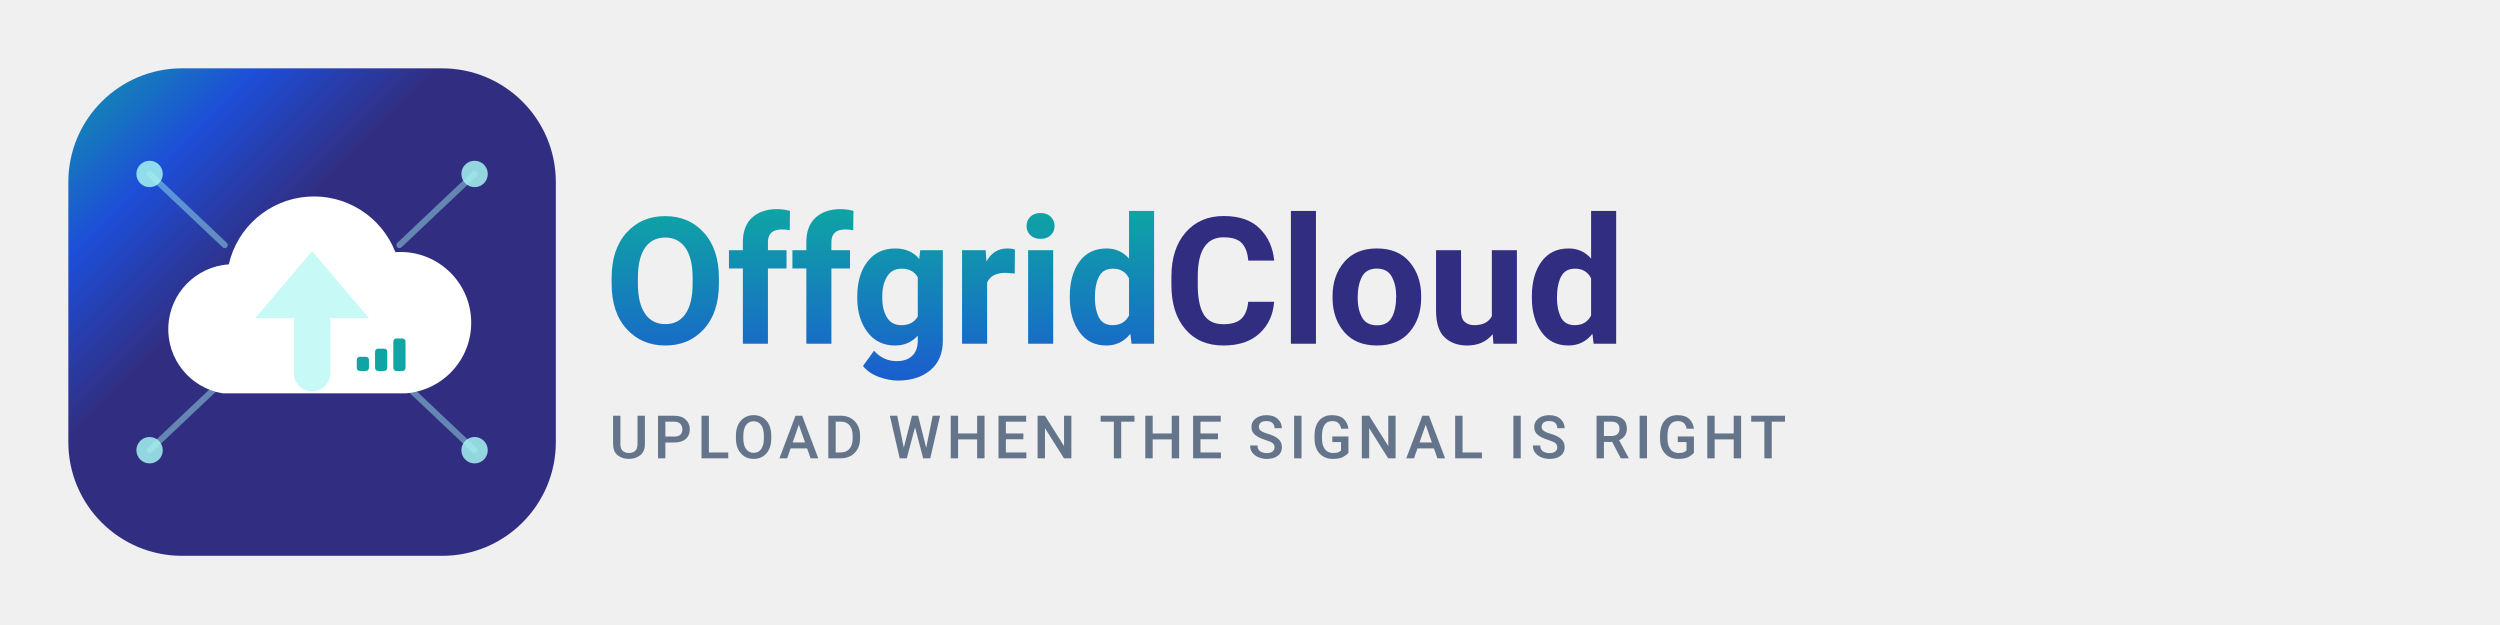
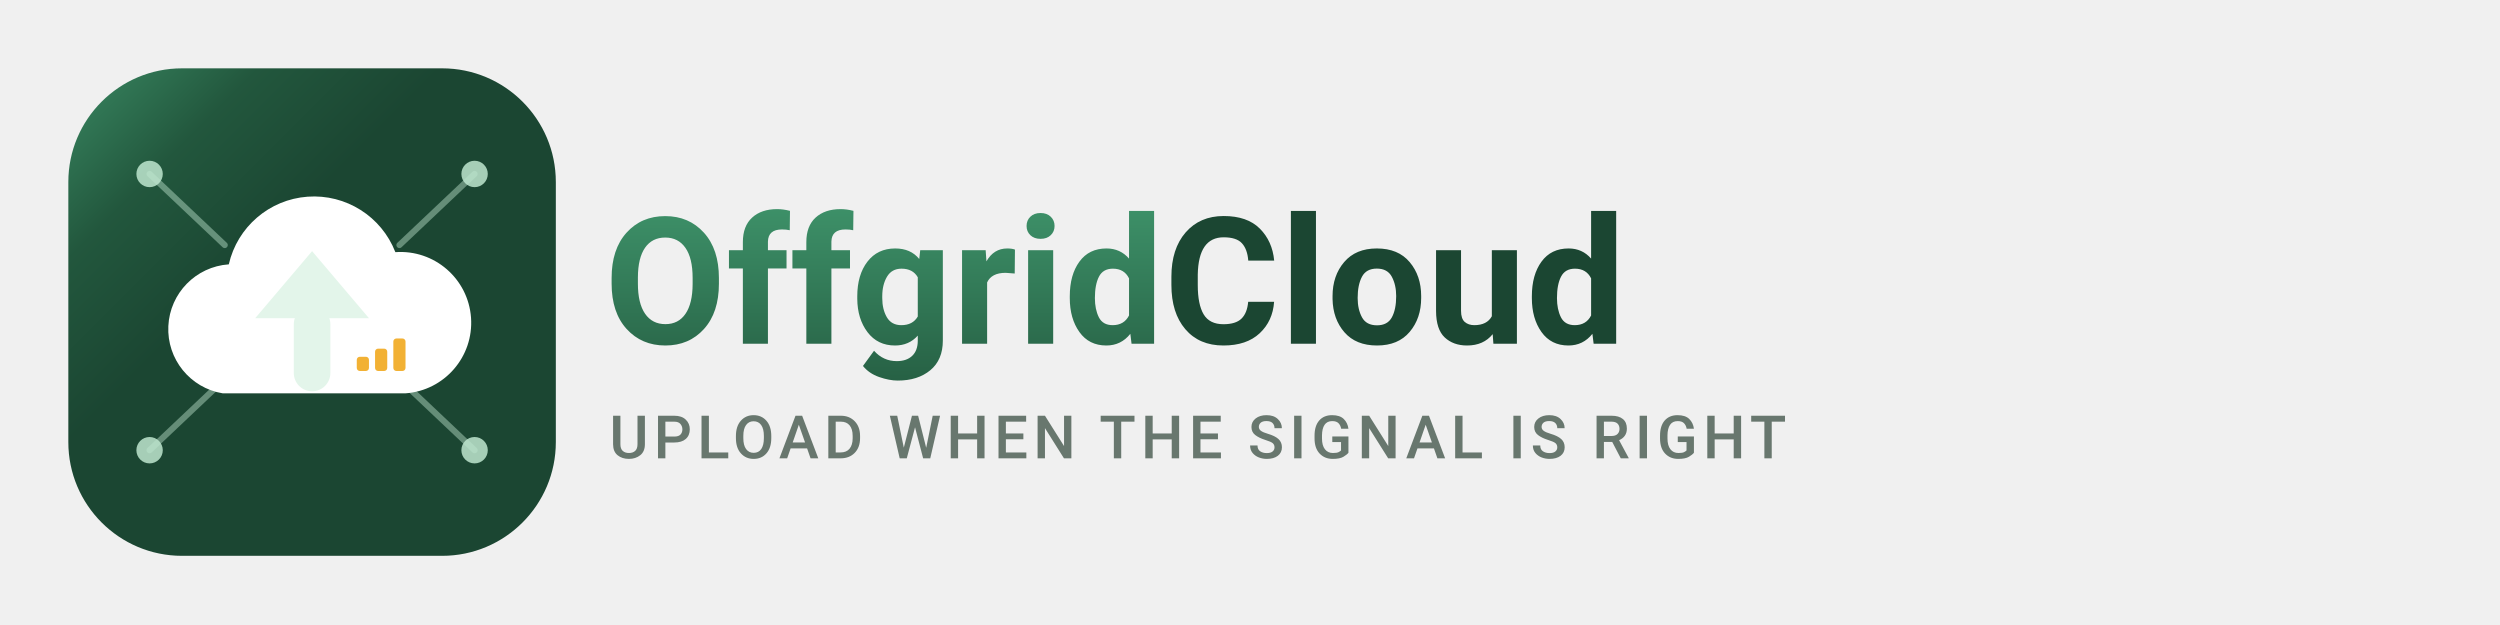
<svg xmlns="http://www.w3.org/2000/svg" width="960" height="240" viewBox="0 0 960 240" fill="none" role="img" aria-label="OffgridCloud">
  <defs>
    <linearGradient id="lkBg" x1="0" y1="0" x2="200" y2="200" gradientUnits="userSpaceOnUse">
-       <stop offset="0" stop-color="#0EA5A4" />
-       <stop offset="0.55" stop-color="#1D4ED8" />
-       <stop offset="1" stop-color="#312E81" />
+       <stop offset="0" stop-color="#3D9068" />
+       <stop offset="0.55" stop-color="#22573D" />
+       <stop offset="1" stop-color="#1B4632" />
    </linearGradient>
    <linearGradient id="lkArrow" x1="100" y1="60" x2="100" y2="150" gradientUnits="userSpaceOnUse">
      <stop offset="0" stop-color="#FFFFFF" />
-       <stop offset="1" stop-color="#C7F9F7" />
+       <stop offset="1" stop-color="#E3F5EA" />
    </linearGradient>
    <linearGradient id="lkWord" x1="280" y1="80" x2="280" y2="160" gradientUnits="userSpaceOnUse">
-       <stop offset="0" stop-color="#0EA5A4" />
-       <stop offset="1" stop-color="#1D4ED8" />
+       <stop offset="0" stop-color="#3D9068" />
+       <stop offset="1" stop-color="#22573D" />
    </linearGradient>
  </defs>
  <g transform="translate(20,20) scale(0.39)">
    <rect x="16" y="16" width="480" height="480" rx="112" fill="url(#lkBg)" />
-     <g stroke="#A5F3F0" stroke-opacity="0.45" stroke-width="6" stroke-linecap="round">
+     <g stroke="#BFE6CF" stroke-opacity="0.45" stroke-width="6" stroke-linecap="round">
      <line x1="96" y1="120" x2="170" y2="190" />
      <line x1="416" y1="120" x2="342" y2="190" />
      <line x1="96" y1="392" x2="170" y2="322" />
      <line x1="416" y1="392" x2="342" y2="322" />
    </g>
-     <g fill="#A5F3F0" fill-opacity="0.85">
+     <g fill="#BFE6CF" fill-opacity="0.85">
      <circle cx="96" cy="120" r="13" />
      <circle cx="416" cy="120" r="13" />
      <circle cx="96" cy="392" r="13" />
      <circle cx="416" cy="392" r="13" />
    </g>
    <path d="M168 336 a64 64 0 0 1 6 -127 a86 86 0 0 1 164 -12 a58 58 0 0 1 10 139 Z" fill="#FFFFFF" />
    <rect x="238" y="250" width="36" height="84" rx="18" fill="url(#lkArrow)" />
    <path d="M256 196 L312 262 H200 Z" fill="url(#lkArrow)" />
-     <g fill="#0EA5A4">
+     <g fill="#F2B134">
      <rect x="300" y="300" width="12" height="14" rx="3" />
      <rect x="318" y="292" width="12" height="22" rx="3" />
      <rect x="336" y="282" width="12" height="32" rx="3" />
    </g>
  </g>
-   <text x="232" y="132" font-family="Segoe UI, Roboto, Helvetica, Arial, sans-serif" font-size="68" font-weight="700" fill="url(#lkWord)">Offgrid<tspan fill="#312E81">Cloud</tspan>
+   <text x="232" y="132" font-family="Segoe UI, Roboto, Helvetica, Arial, sans-serif" font-size="68" font-weight="700" fill="url(#lkWord)">Offgrid<tspan fill="#1B4632">Cloud</tspan>
  </text>
-   <text x="234" y="176" font-family="Segoe UI, Roboto, Helvetica, Arial, sans-serif" font-size="23" font-weight="500" letter-spacing="2" fill="#64748B">UPLOAD WHEN THE SIGNAL IS RIGHT</text>
+   <text x="234" y="176" font-family="Segoe UI, Roboto, Helvetica, Arial, sans-serif" font-size="23" font-weight="500" letter-spacing="2" fill="#68776E">UPLOAD WHEN THE SIGNAL IS RIGHT</text>
</svg>
